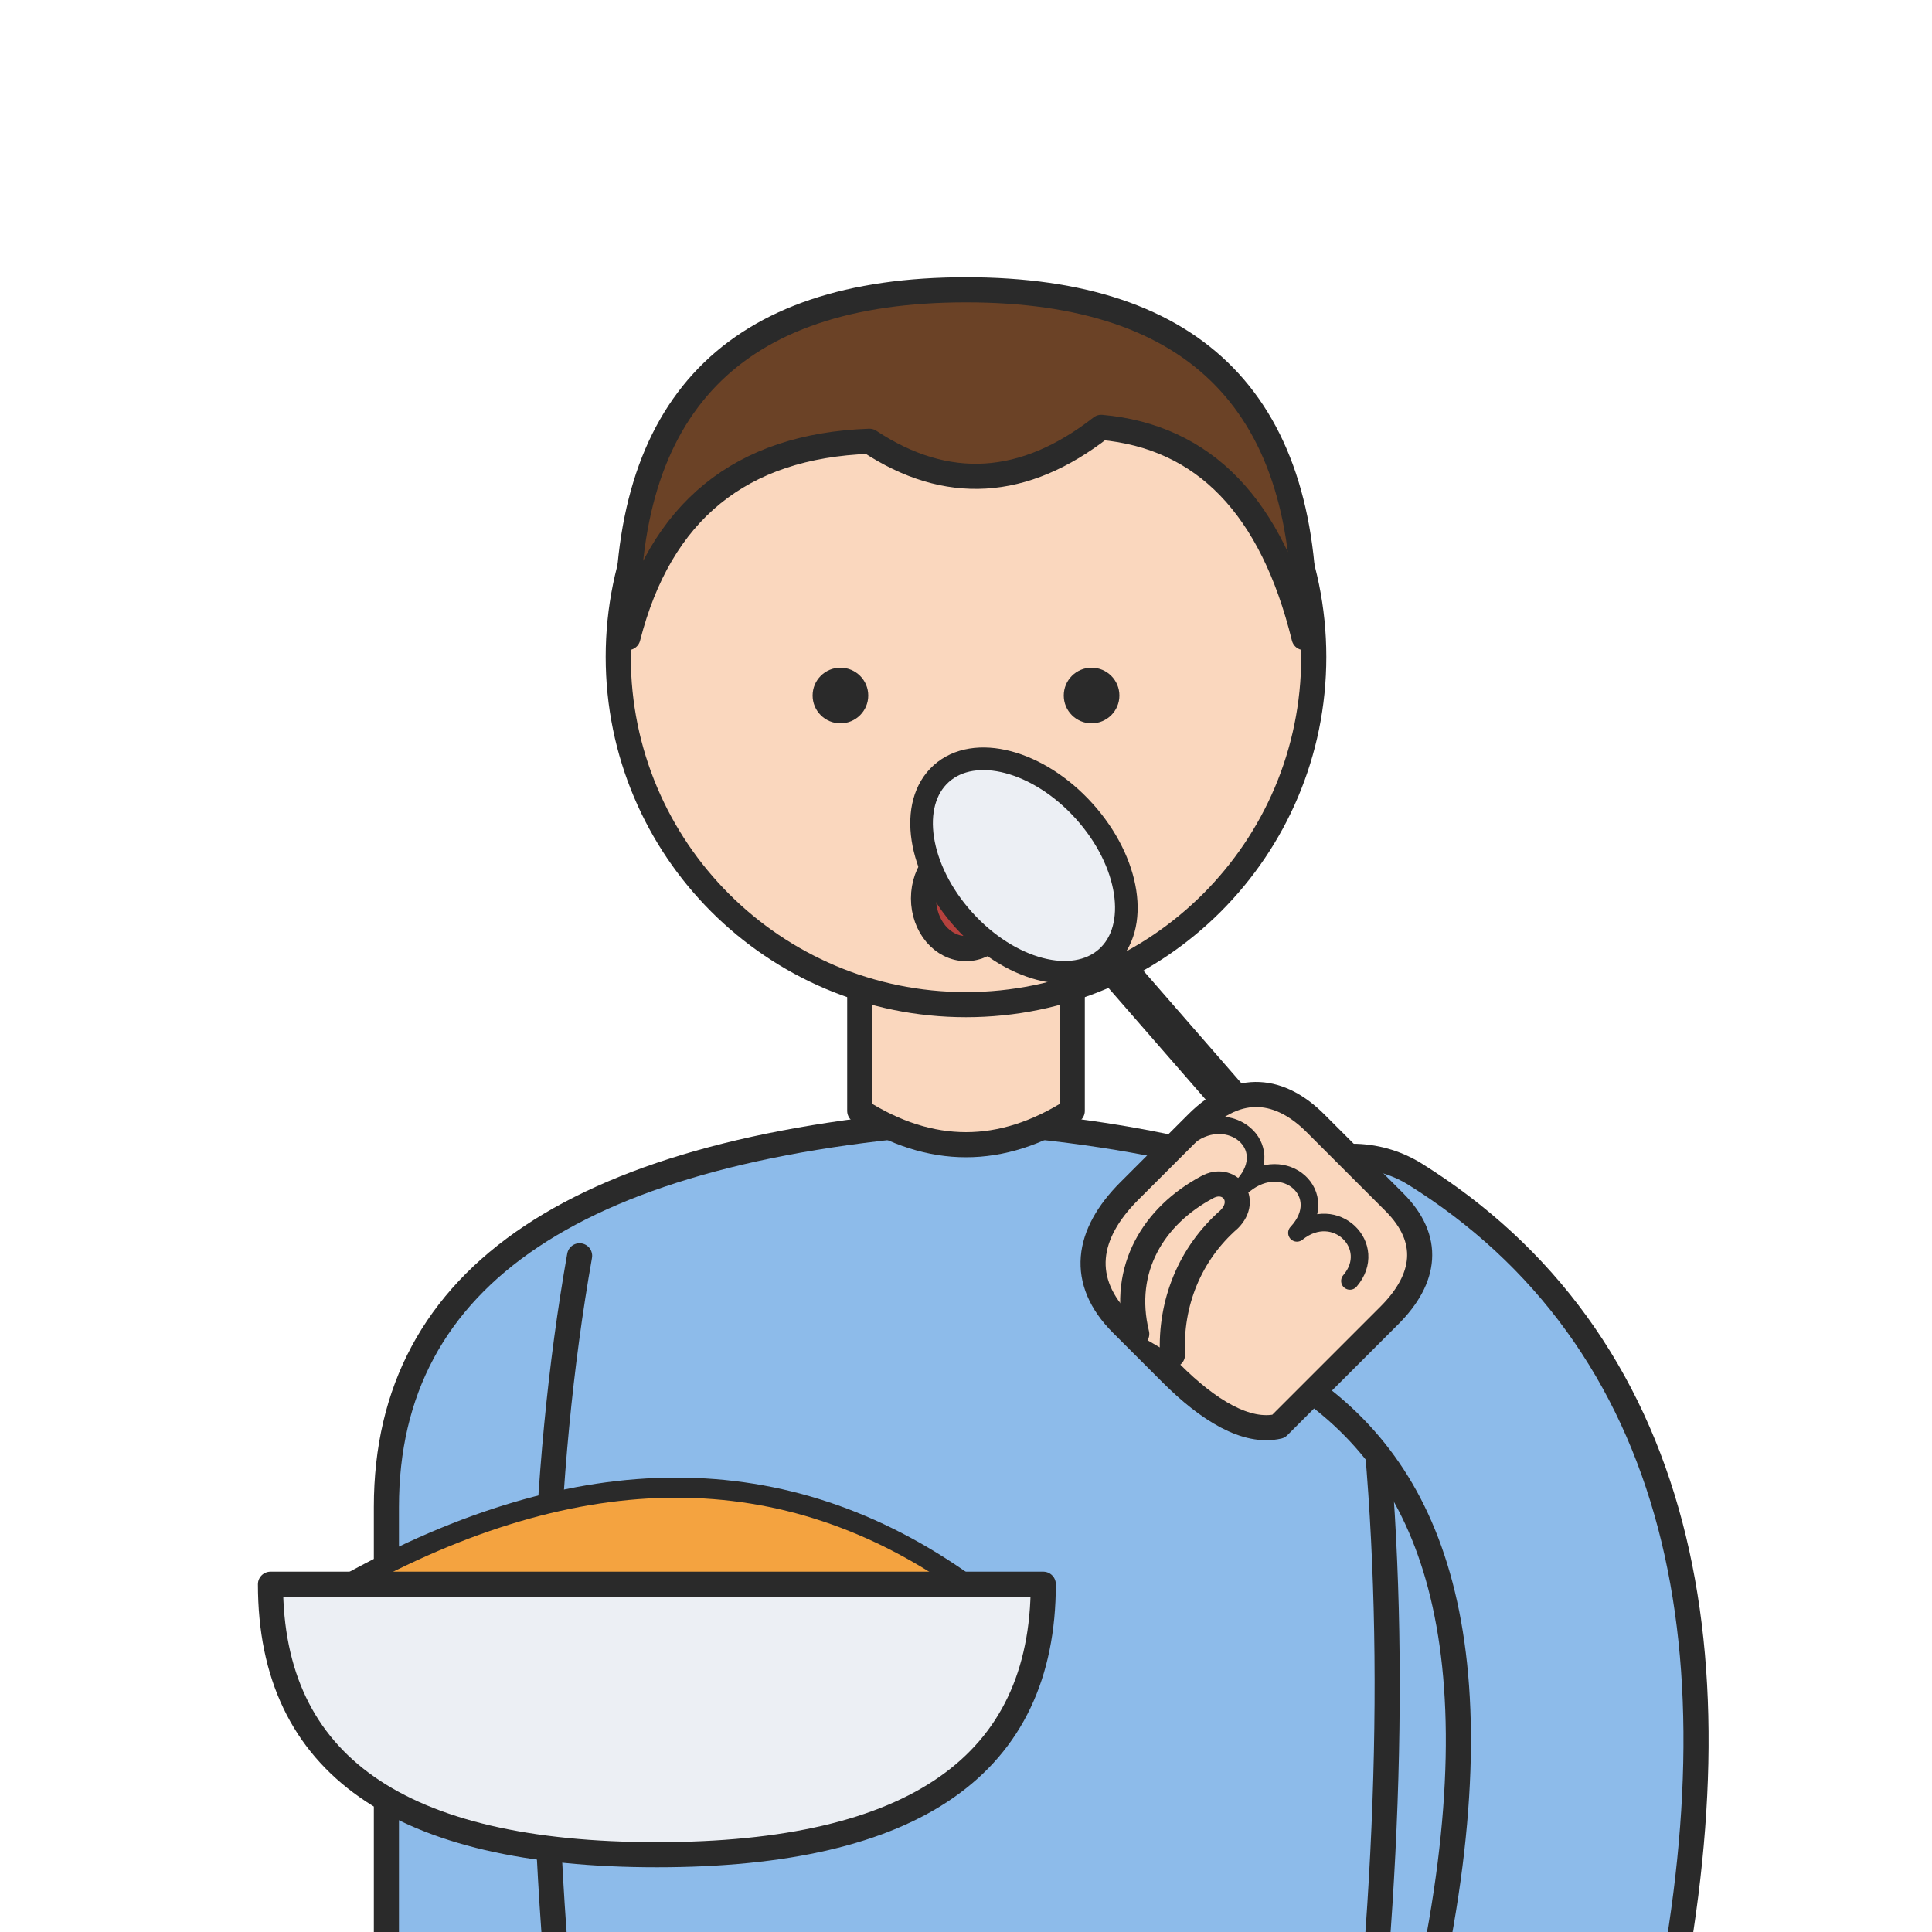
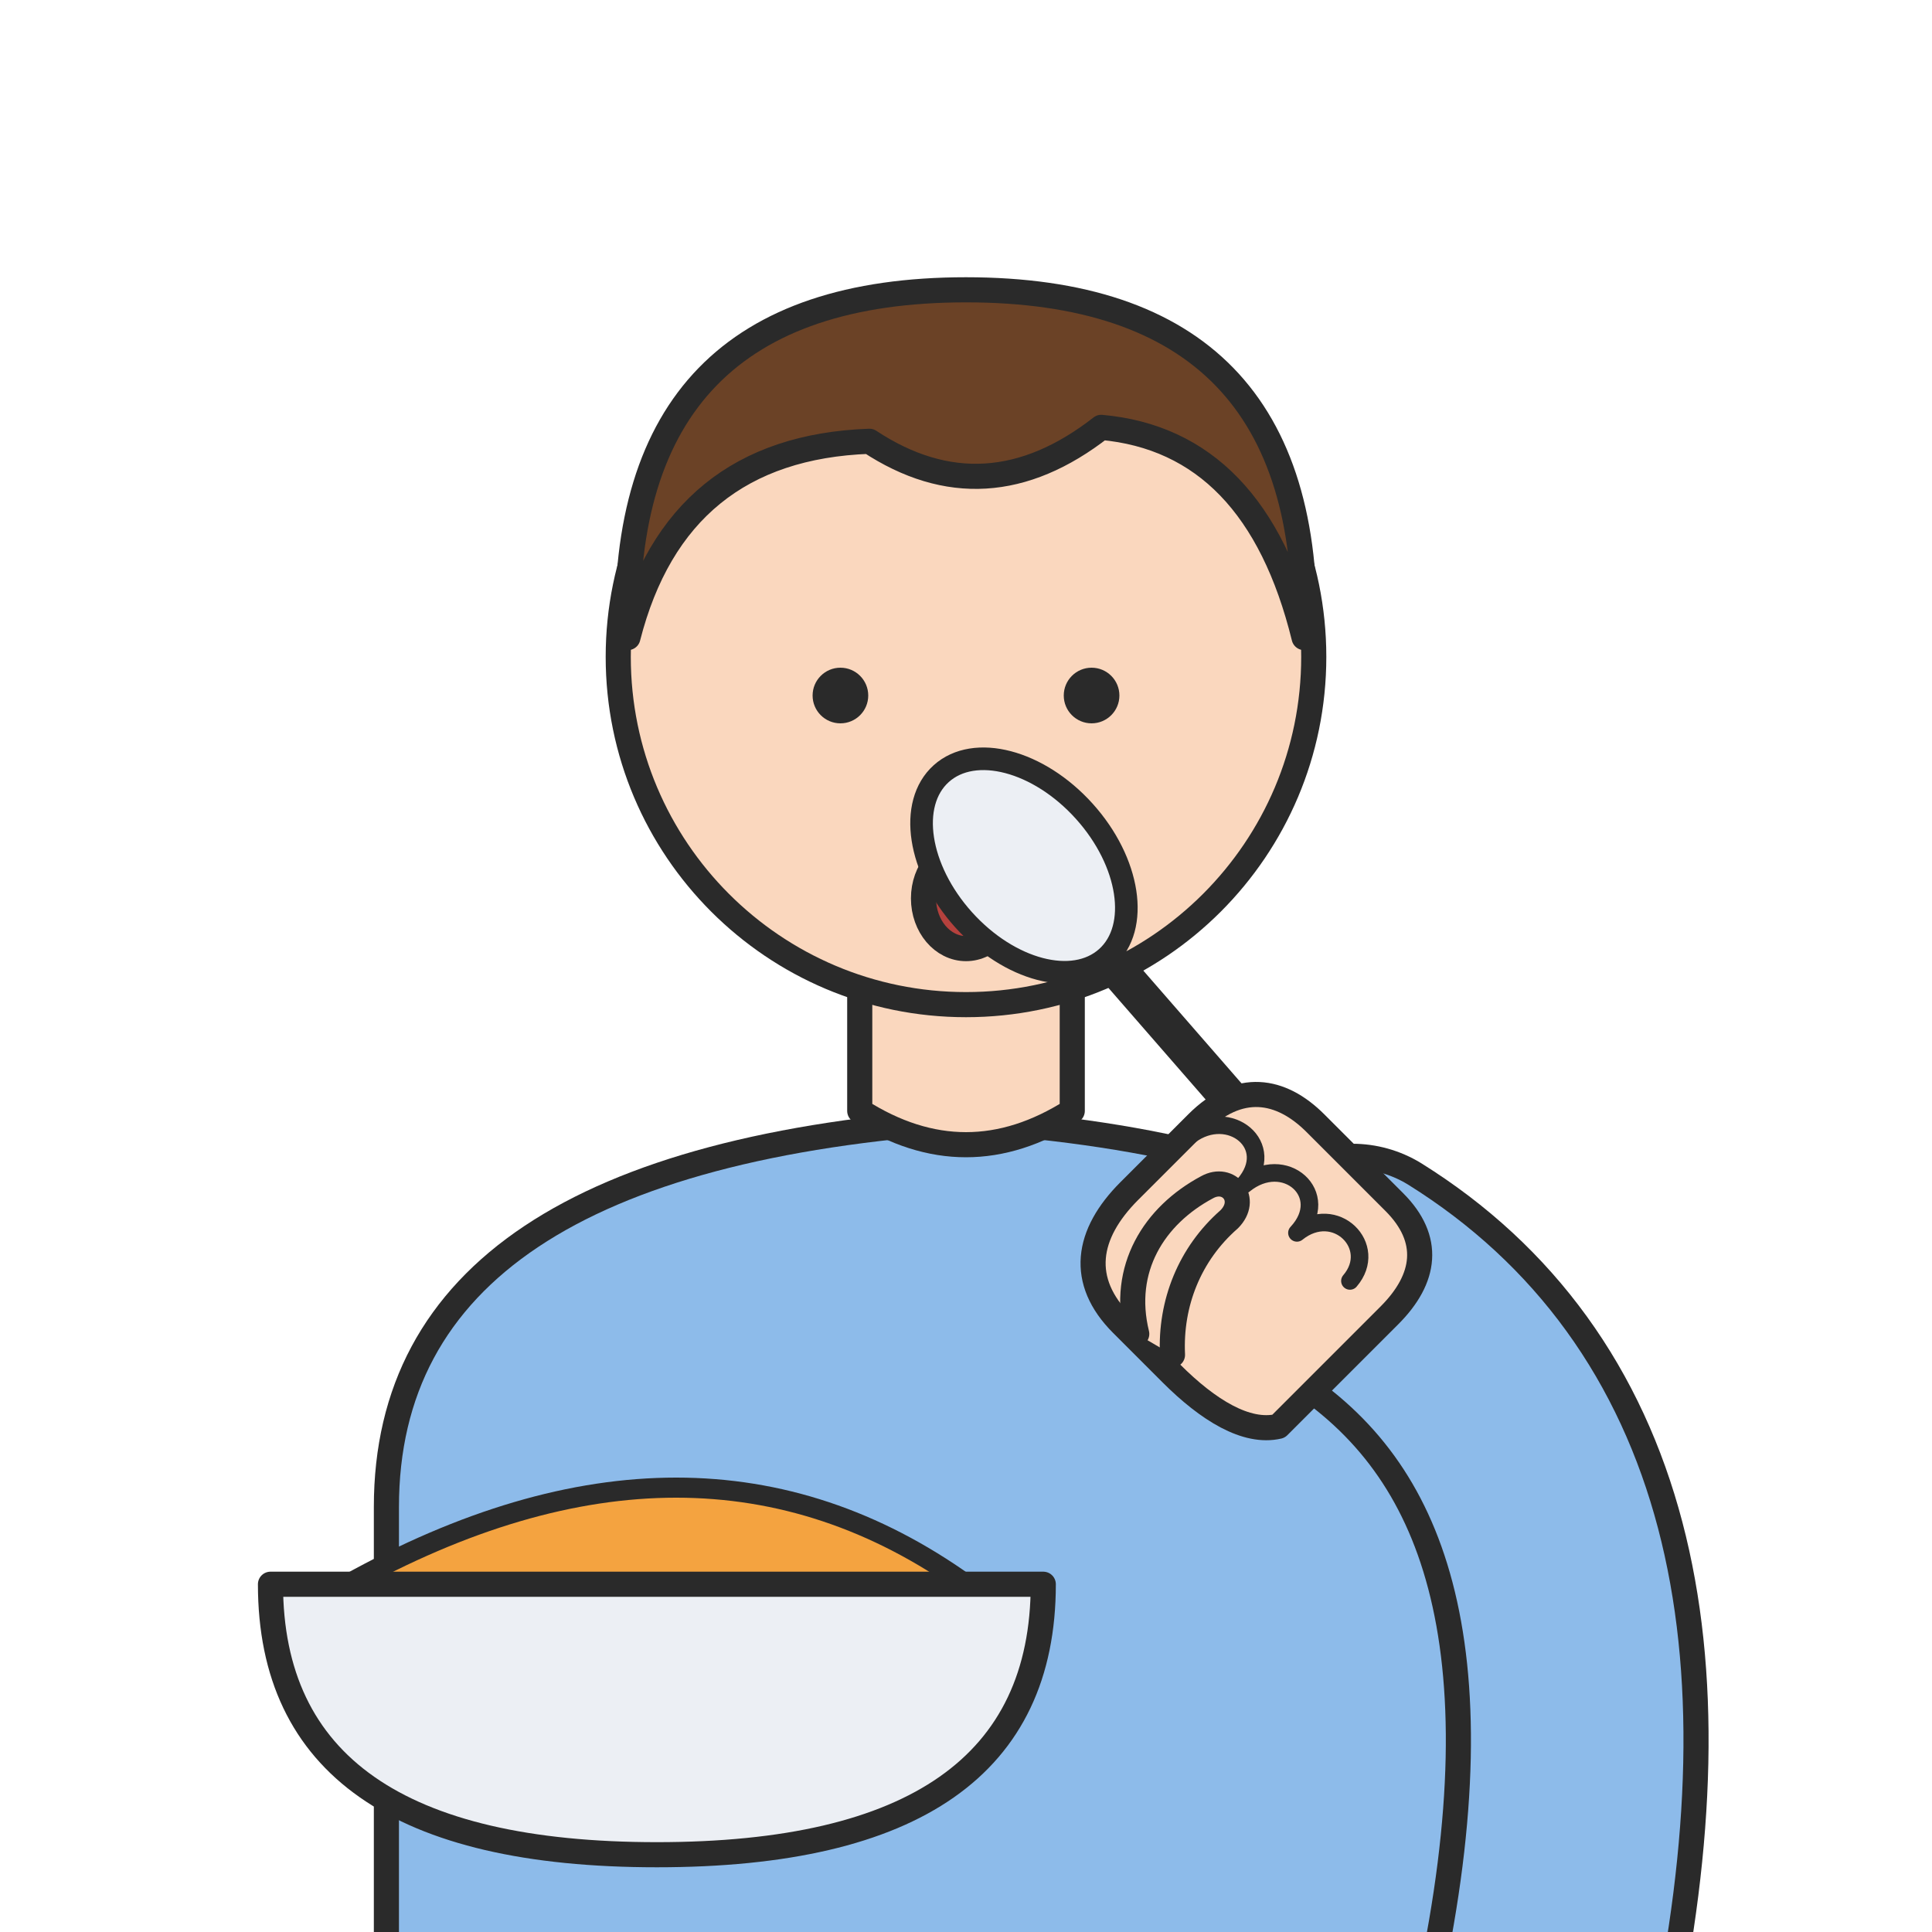
<svg xmlns="http://www.w3.org/2000/svg" viewBox="0 0 100 100" width="512" height="512" stroke-linecap="round" stroke-linejoin="round" role="img" aria-label="jesť">
  <path d="M20 104 V78 Q20 60 50 58 Q80 60 80 78 V104 Z" fill="#8DBBEA" stroke="#2A2A2A" stroke-width="1.3" />
-   <path d="M30 65 Q27 82 29 104 M70 65 Q73 82 71 104" fill="none" stroke="#2A2A2A" stroke-width="1.3" />
  <path d="M44.5 48.0 V57.5 Q50 61.0 55.5 57.5 V48.0" fill="#FAD7BE" stroke="#2A2A2A" stroke-width="1.3" />
  <circle cx="50" cy="34" r="18.0" fill="#FAD7BE" stroke="#2A2A2A" stroke-width="1.3" />
  <path d="M32.5 33 Q32.0 15.0 50 15.0 Q68.0 15.0 67.5 33 Q65.0 22.84 57 22.12 Q51 26.8 45 22.84 Q35.0 23.2 32.5 33 Z" fill="#6B4226" stroke="#2A2A2A" stroke-width="1.3" />
  <circle cx="43.5" cy="36.0" r="1.44" fill="#2A2A2A" stroke="#2A2A2A" stroke-width="0" />
  <circle cx="56.5" cy="36.0" r="1.44" fill="#2A2A2A" stroke="#2A2A2A" stroke-width="0" />
  <ellipse cx="50" cy="46.5" rx="2.2" ry="2.6" fill="#B5413D" stroke="#2A2A2A" stroke-width="1.3" />
  <path d="M80 104 Q86 76 70 66" fill="none" stroke="#2A2A2A" stroke-width="13.6" />
  <path d="M80 104 Q86 76 70 66" fill="none" stroke="#8DBBEA" stroke-width="11" />
  <path d="M69 63 L55.5 47.5" fill="none" stroke="#2A2A2A" stroke-width="1.95" />
  <ellipse cx="53" cy="44.8" rx="6.4" ry="4.2" fill="#ECEFF4" stroke="#2A2A2A" stroke-width="1.17" transform="rotate(48 53 44.8)" />
  <g transform="translate(70 70) rotate(-45) scale(0.902 0.902)">
    <path d="M-6 0 C-7.6 -1 -8.2 -3.5 -8.2 -6.5 L-8.2 -10.5 C-8.2 -14 -6 -15.6 -2.5 -15.6 L3 -15.6 C6.4 -15.6 7.8 -13.6 7.8 -10.8 L7.8 -4.4 C7.8 -1.4 6 0 3 0 Z" fill="#FAD7BE" stroke="#2A2A2A" stroke-width="1.44" />
    <path d="M2.2 -15.4 C5 -15 5.4 -11.4 2.4 -11.2 M2.4 -11.2 C5.4 -10.9 5.6 -7.2 2.6 -7.1 M2.6 -7.1 C5.4 -6.8 5.4 -3.2 2.8 -3" fill="none" stroke="#2A2A2A" stroke-width="1.01" />
    <path d="M-8 -9.5 C-6 -12.8 -2.5 -13.6 0.8 -12.6 C2.2 -12.2 2 -10.4 0.4 -10.4 C-2.6 -10.6 -5.4 -9.4 -7.4 -7.2" fill="#FAD7BE" stroke="#2A2A2A" stroke-width="1.44" />
  </g>
  <path d="M18 82 Q36 72 50 82 Z" fill="#F4A340" stroke="#2A2A2A" stroke-width="1.04" />
  <path d="M14 82 H54 Q54 96 34 96 Q14 96 14 82 Z" fill="#ECEFF4" stroke="#2A2A2A" stroke-width="1.3" />
</svg>
